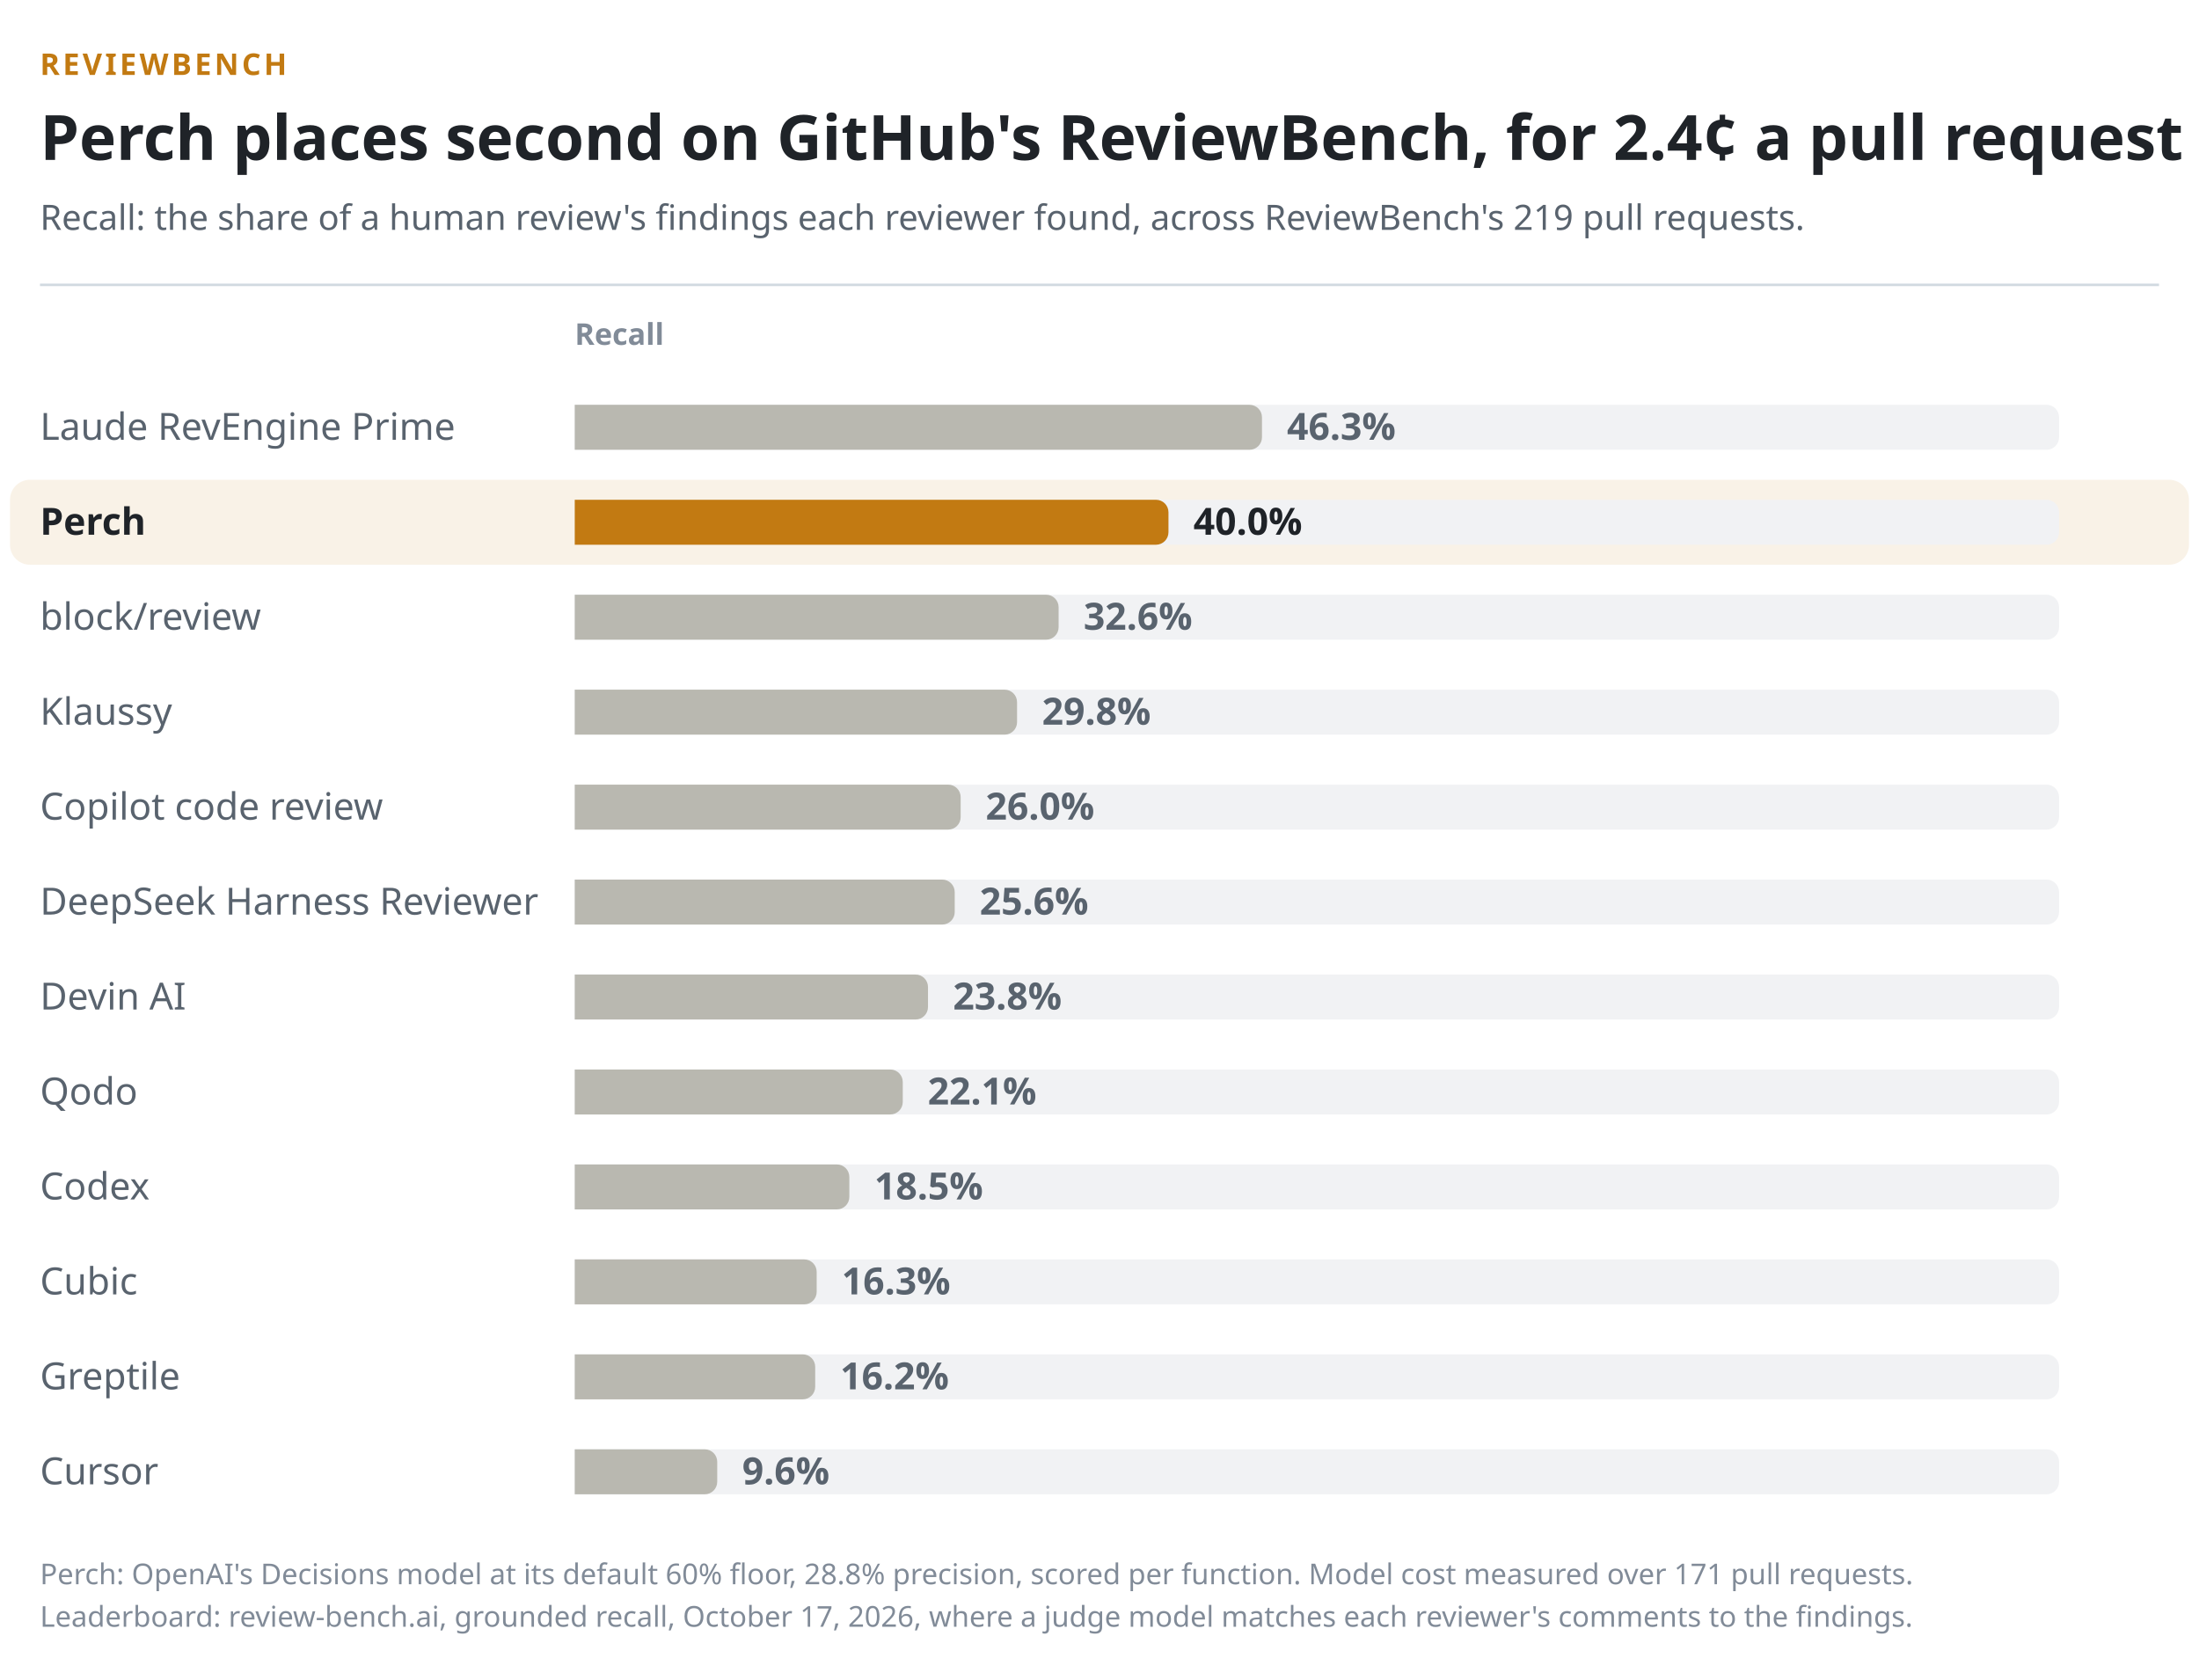
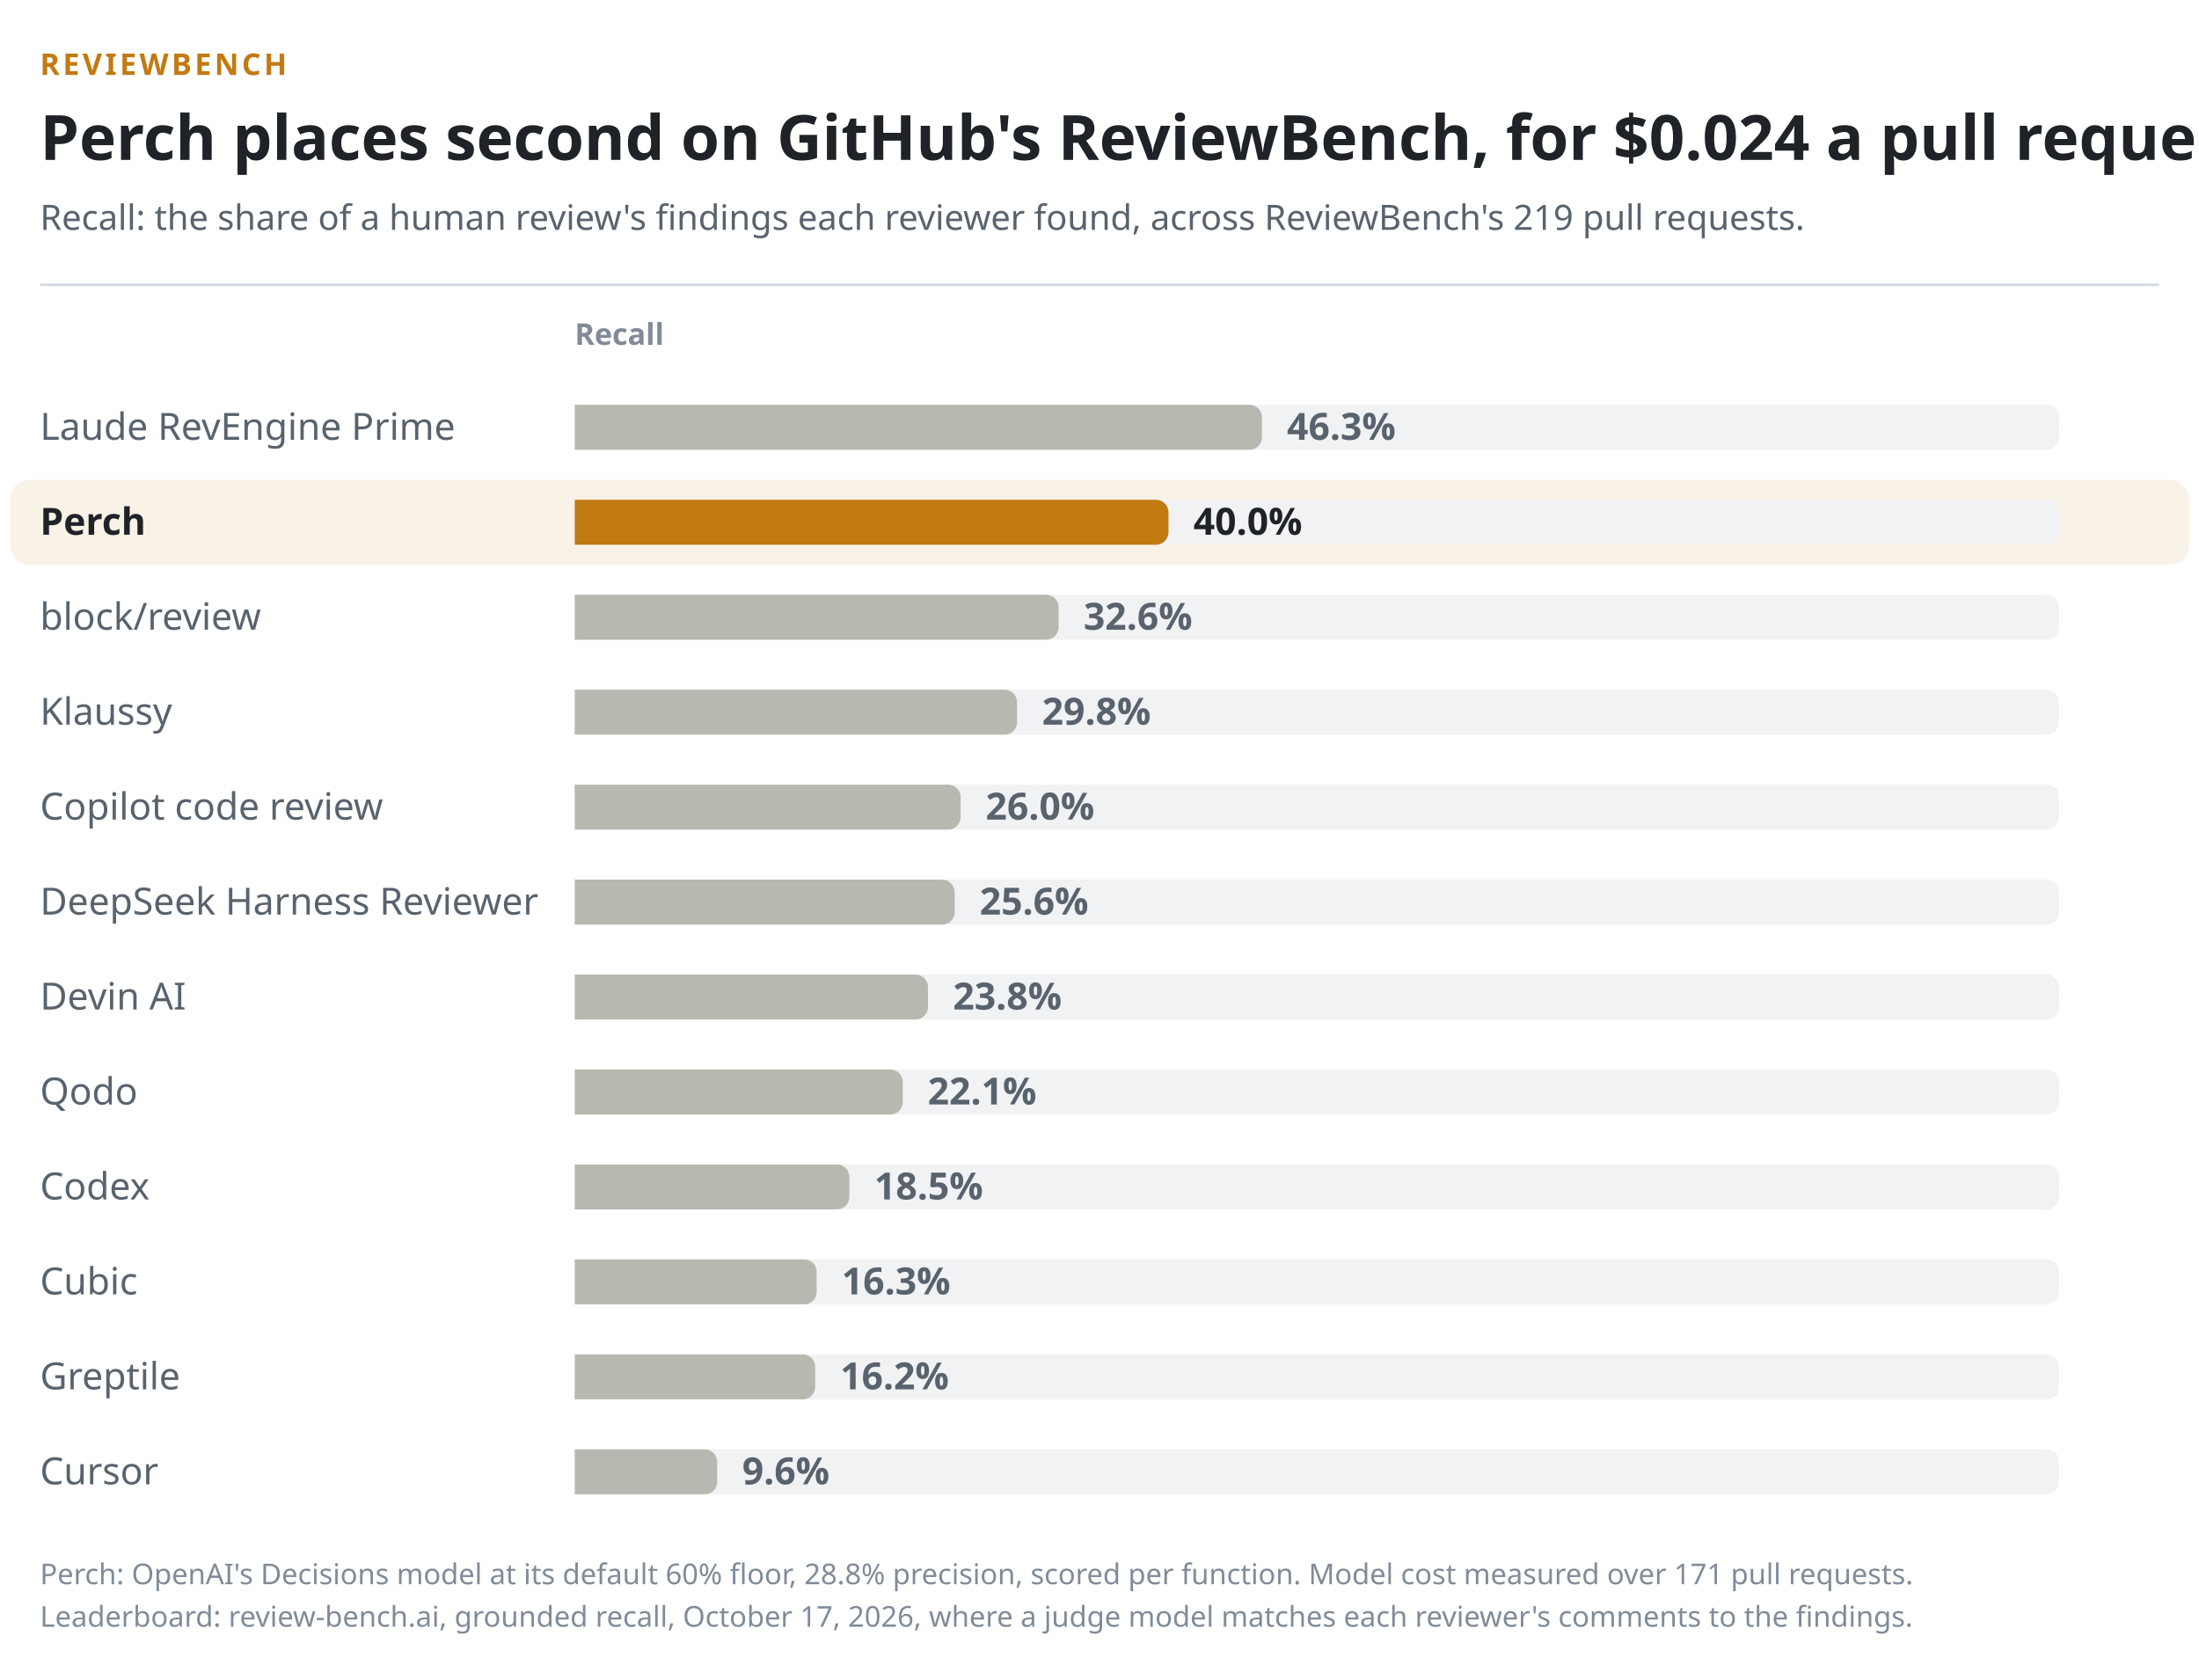
<svg xmlns="http://www.w3.org/2000/svg" width="880" height="672" viewBox="0 0 880 672" role="img" aria-labelledby="title desc">
  <style>text{font-family:-apple-system, BlinkMacSystemFont, 'Segoe UI', 'Noto Sans', Helvetica, Arial, sans-serif}.n{font-variant-numeric:tabular-nums}</style>
  <text x="16" y="30" font-size="12" font-weight="700" letter-spacing="1.2" fill="#c27a12">REVIEWBENCH</text>
-   <text x="16" y="64" font-size="25" font-weight="700" fill="#1f2328">Perch places second on GitHub's ReviewBench, for 2.4¢ a pull request</text>
+   <text x="16" y="64" font-size="25" font-weight="700" fill="#1f2328">Perch places second on GitHub's ReviewBench, for $0.024 a pull request</text>
  <text x="16" y="92" font-size="14" fill="#59636e">Recall: the share of a human review's findings each reviewer found, across ReviewBench's 219 pull requests.</text>
  <line x1="16" y1="114" x2="864" y2="114" stroke="#d1d9e0" stroke-width="1" />
  <text x="230" y="138" font-size="12" font-weight="600" fill="#818b98">Recall</text>
  <text x="16" y="176" font-size="15" fill="#59636e">Laude RevEngine Prime</text>
  <path d="M230,162h589a5,5 0 0 1 5,5v8a5,5 0 0 1 -5,5h-589z" fill="#f1f2f4" />
  <path d="M230,162h270.02a5,5 0 0 1 5,5v8a5,5 0 0 1 -5,5h-270.02z" fill="#b9b8b0" />
  <text class="n" x="515.02" y="176" font-size="15" font-weight="600" fill="#59636e">46.3%</text>
  <rect x="4" y="192" width="872" height="34" rx="8" fill="#c27a12" fill-opacity="0.1" />
  <text x="16" y="214" font-size="15" font-weight="700" fill="#1f2328">Perch</text>
  <path d="M230,200h589a5,5 0 0 1 5,5v8a5,5 0 0 1 -5,5h-589z" fill="#f1f2f4" />
  <path d="M230,200h232.6a5,5 0 0 1 5,5v8a5,5 0 0 1 -5,5h-232.6z" fill="#c27a12" />
  <text class="n" x="477.6" y="214" font-size="15" font-weight="700" fill="#1f2328">40.0%</text>
  <text x="16" y="252" font-size="15" fill="#59636e">block/review</text>
  <path d="M230,238h589a5,5 0 0 1 5,5v8a5,5 0 0 1 -5,5h-589z" fill="#f1f2f4" />
  <path d="M230,238h188.64a5,5 0 0 1 5,5v8a5,5 0 0 1 -5,5h-188.64z" fill="#b9b8b0" />
  <text class="n" x="433.64" y="252" font-size="15" font-weight="600" fill="#59636e">32.6%</text>
  <text x="16" y="290" font-size="15" fill="#59636e">Klaussy</text>
  <path d="M230,276h589a5,5 0 0 1 5,5v8a5,5 0 0 1 -5,5h-589z" fill="#f1f2f4" />
  <path d="M230,276h172.01a5,5 0 0 1 5,5v8a5,5 0 0 1 -5,5h-172.01z" fill="#b9b8b0" />
  <text class="n" x="417.01" y="290" font-size="15" font-weight="600" fill="#59636e">29.8%</text>
  <text x="16" y="328" font-size="15" fill="#59636e">Copilot code review</text>
  <path d="M230,314h589a5,5 0 0 1 5,5v8a5,5 0 0 1 -5,5h-589z" fill="#f1f2f4" />
  <path d="M230,314h149.44a5,5 0 0 1 5,5v8a5,5 0 0 1 -5,5h-149.44z" fill="#b9b8b0" />
  <text class="n" x="394.44" y="328" font-size="15" font-weight="600" fill="#59636e">26.0%</text>
  <text x="16" y="366" font-size="15" fill="#59636e">DeepSeek Harness Reviewer</text>
  <path d="M230,352h589a5,5 0 0 1 5,5v8a5,5 0 0 1 -5,5h-589z" fill="#f1f2f4" />
  <path d="M230,352h147.06a5,5 0 0 1 5,5v8a5,5 0 0 1 -5,5h-147.06z" fill="#b9b8b0" />
  <text class="n" x="392.06" y="366" font-size="15" font-weight="600" fill="#59636e">25.6%</text>
  <text x="16" y="404" font-size="15" fill="#59636e">Devin AI</text>
  <path d="M230,390h589a5,5 0 0 1 5,5v8a5,5 0 0 1 -5,5h-589z" fill="#f1f2f4" />
  <path d="M230,390h136.37a5,5 0 0 1 5,5v8a5,5 0 0 1 -5,5h-136.37z" fill="#b9b8b0" />
  <text class="n" x="381.37" y="404" font-size="15" font-weight="600" fill="#59636e">23.8%</text>
  <text x="16" y="442" font-size="15" fill="#59636e">Qodo</text>
  <path d="M230,428h589a5,5 0 0 1 5,5v8a5,5 0 0 1 -5,5h-589z" fill="#f1f2f4" />
  <path d="M230,428h126.27a5,5 0 0 1 5,5v8a5,5 0 0 1 -5,5h-126.27z" fill="#b9b8b0" />
  <text class="n" x="371.27" y="442" font-size="15" font-weight="600" fill="#59636e">22.1%</text>
  <text x="16" y="480" font-size="15" fill="#59636e">Codex</text>
  <path d="M230,466h589a5,5 0 0 1 5,5v8a5,5 0 0 1 -5,5h-589z" fill="#f1f2f4" />
  <path d="M230,466h104.89a5,5 0 0 1 5,5v8a5,5 0 0 1 -5,5h-104.89z" fill="#b9b8b0" />
  <text class="n" x="349.89" y="480" font-size="15" font-weight="600" fill="#59636e">18.5%</text>
  <text x="16" y="518" font-size="15" fill="#59636e">Cubic</text>
  <path d="M230,504h589a5,5 0 0 1 5,5v8a5,5 0 0 1 -5,5h-589z" fill="#f1f2f4" />
  <path d="M230,504h91.82a5,5 0 0 1 5,5v8a5,5 0 0 1 -5,5h-91.82z" fill="#b9b8b0" />
  <text class="n" x="336.82" y="518" font-size="15" font-weight="600" fill="#59636e">16.3%</text>
  <text x="16" y="556" font-size="15" fill="#59636e">Greptile</text>
  <path d="M230,542h589a5,5 0 0 1 5,5v8a5,5 0 0 1 -5,5h-589z" fill="#f1f2f4" />
  <path d="M230,542h91.23a5,5 0 0 1 5,5v8a5,5 0 0 1 -5,5h-91.23z" fill="#b9b8b0" />
  <text class="n" x="336.23" y="556" font-size="15" font-weight="600" fill="#59636e">16.2%</text>
  <text x="16" y="594" font-size="15" fill="#59636e">Cursor</text>
  <path d="M230,580h589a5,5 0 0 1 5,5v8a5,5 0 0 1 -5,5h-589z" fill="#f1f2f4" />
  <path d="M230,580h52.02a5,5 0 0 1 5,5v8a5,5 0 0 1 -5,5h-52.02z" fill="#b9b8b0" />
  <text class="n" x="297.02" y="594" font-size="15" font-weight="600" fill="#59636e">9.6%</text>
  <text x="16" y="634" font-size="11.5" fill="#818b98">Perch: OpenAI's Decisions model at its default 60% floor, 28.8% precision, scored per function. Model cost measured over 171 pull requests.</text>
  <text x="16" y="651" font-size="11.5" fill="#818b98">Leaderboard: review-bench.ai, grounded recall, October 17, 2026, where a judge model matches each reviewer's comments to the findings.</text>
</svg>
